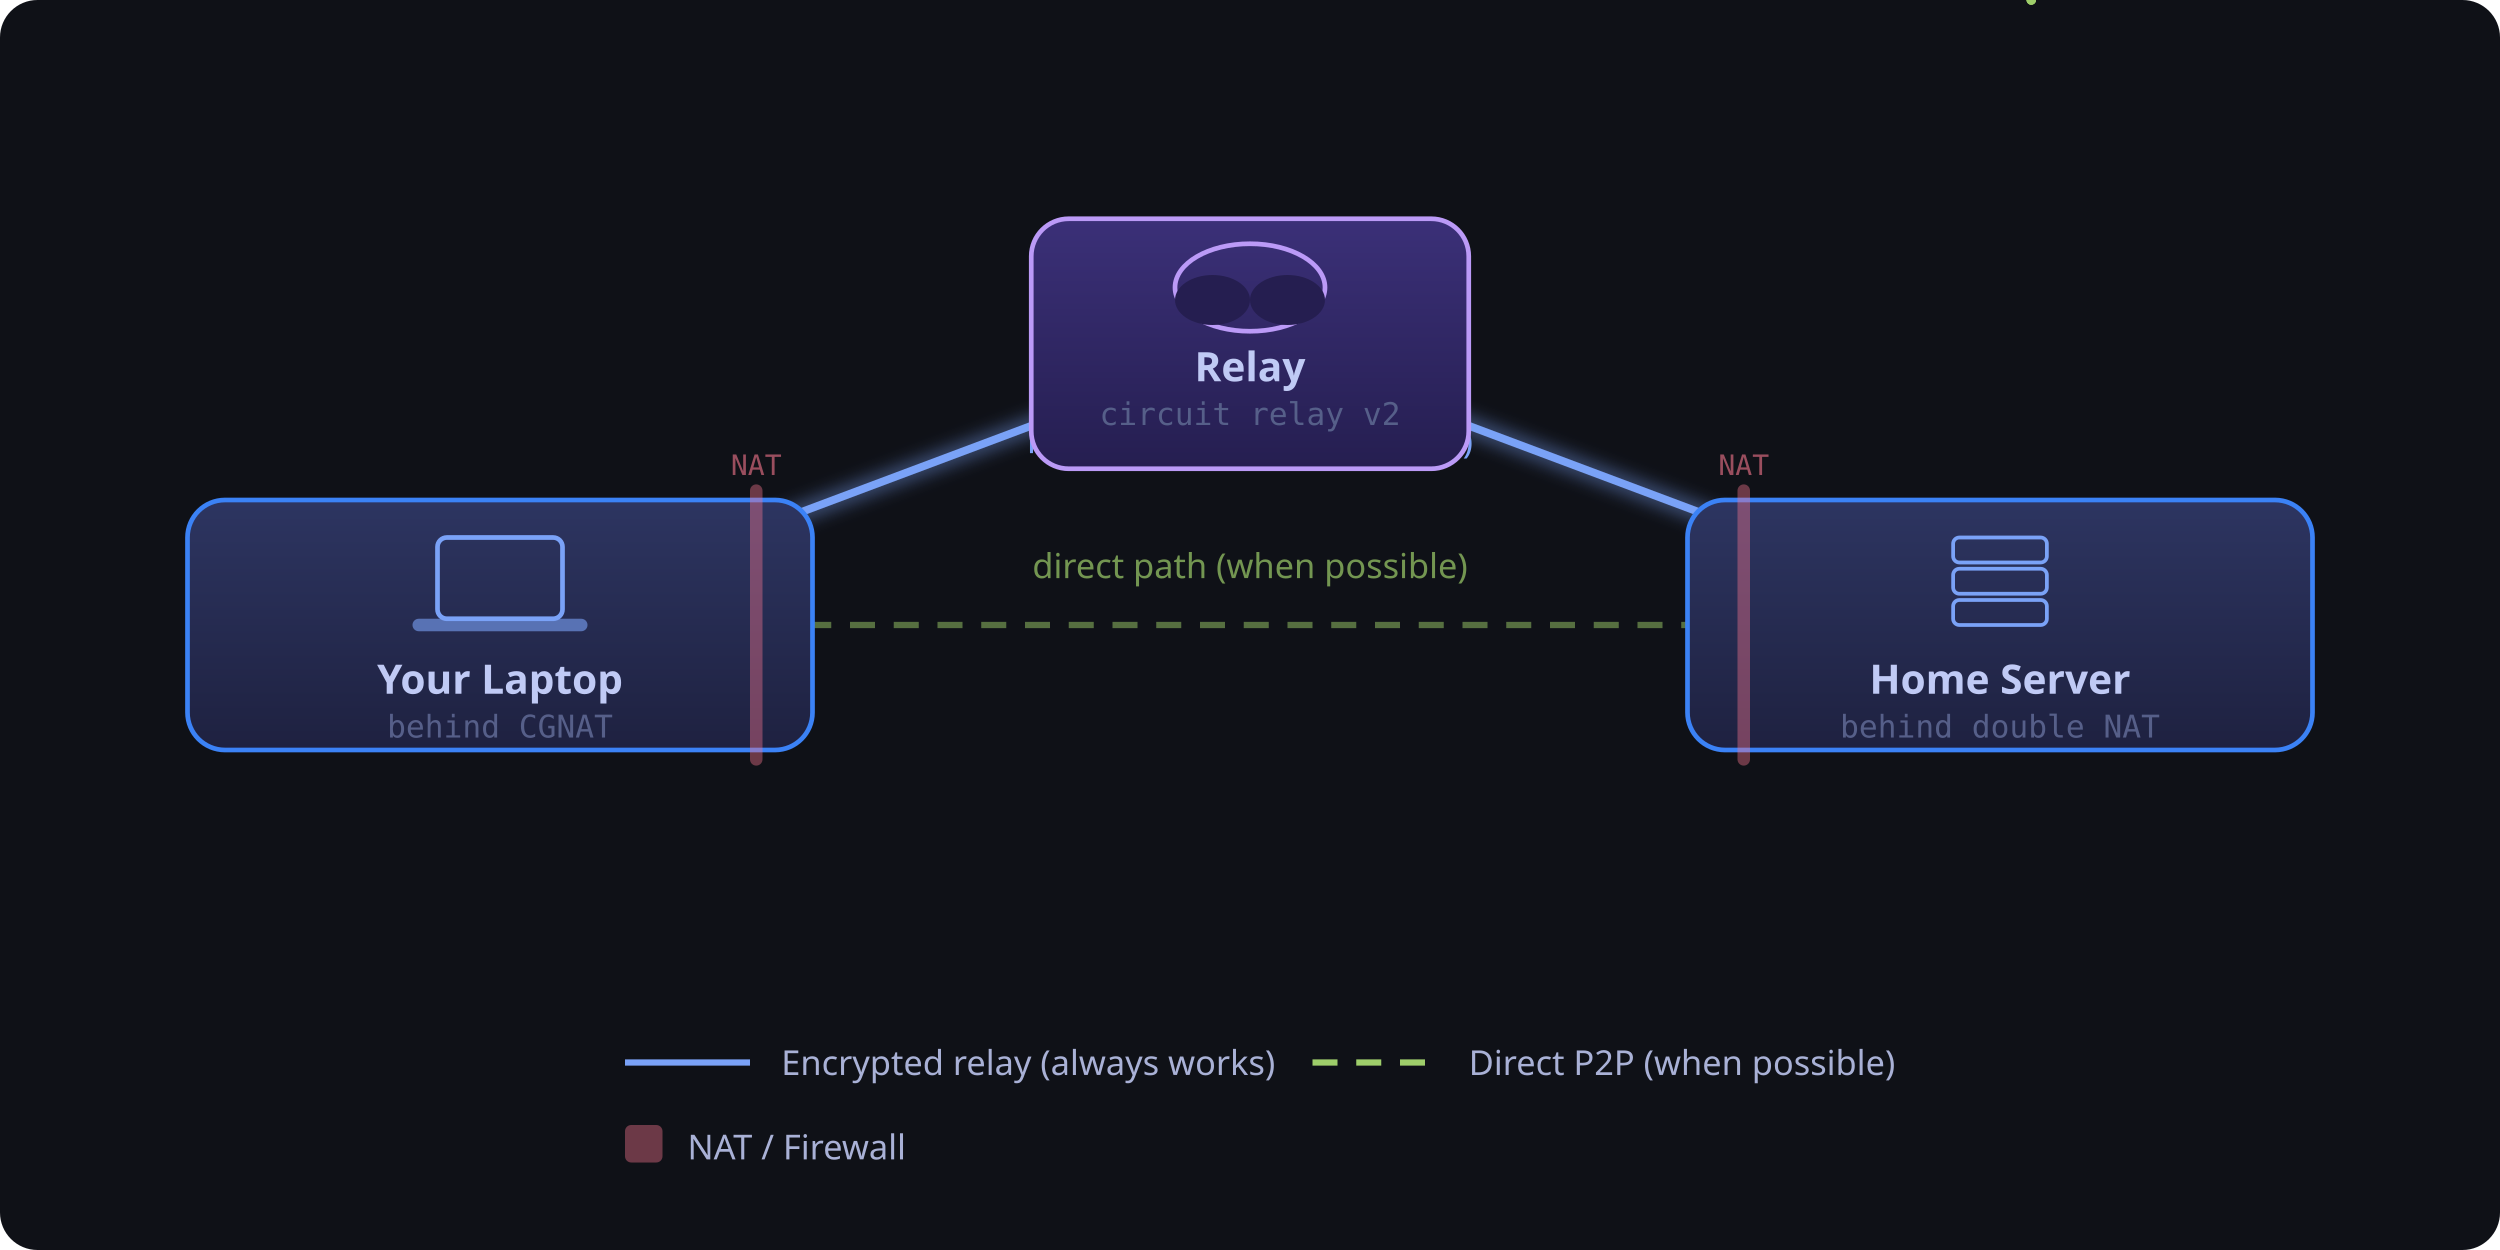
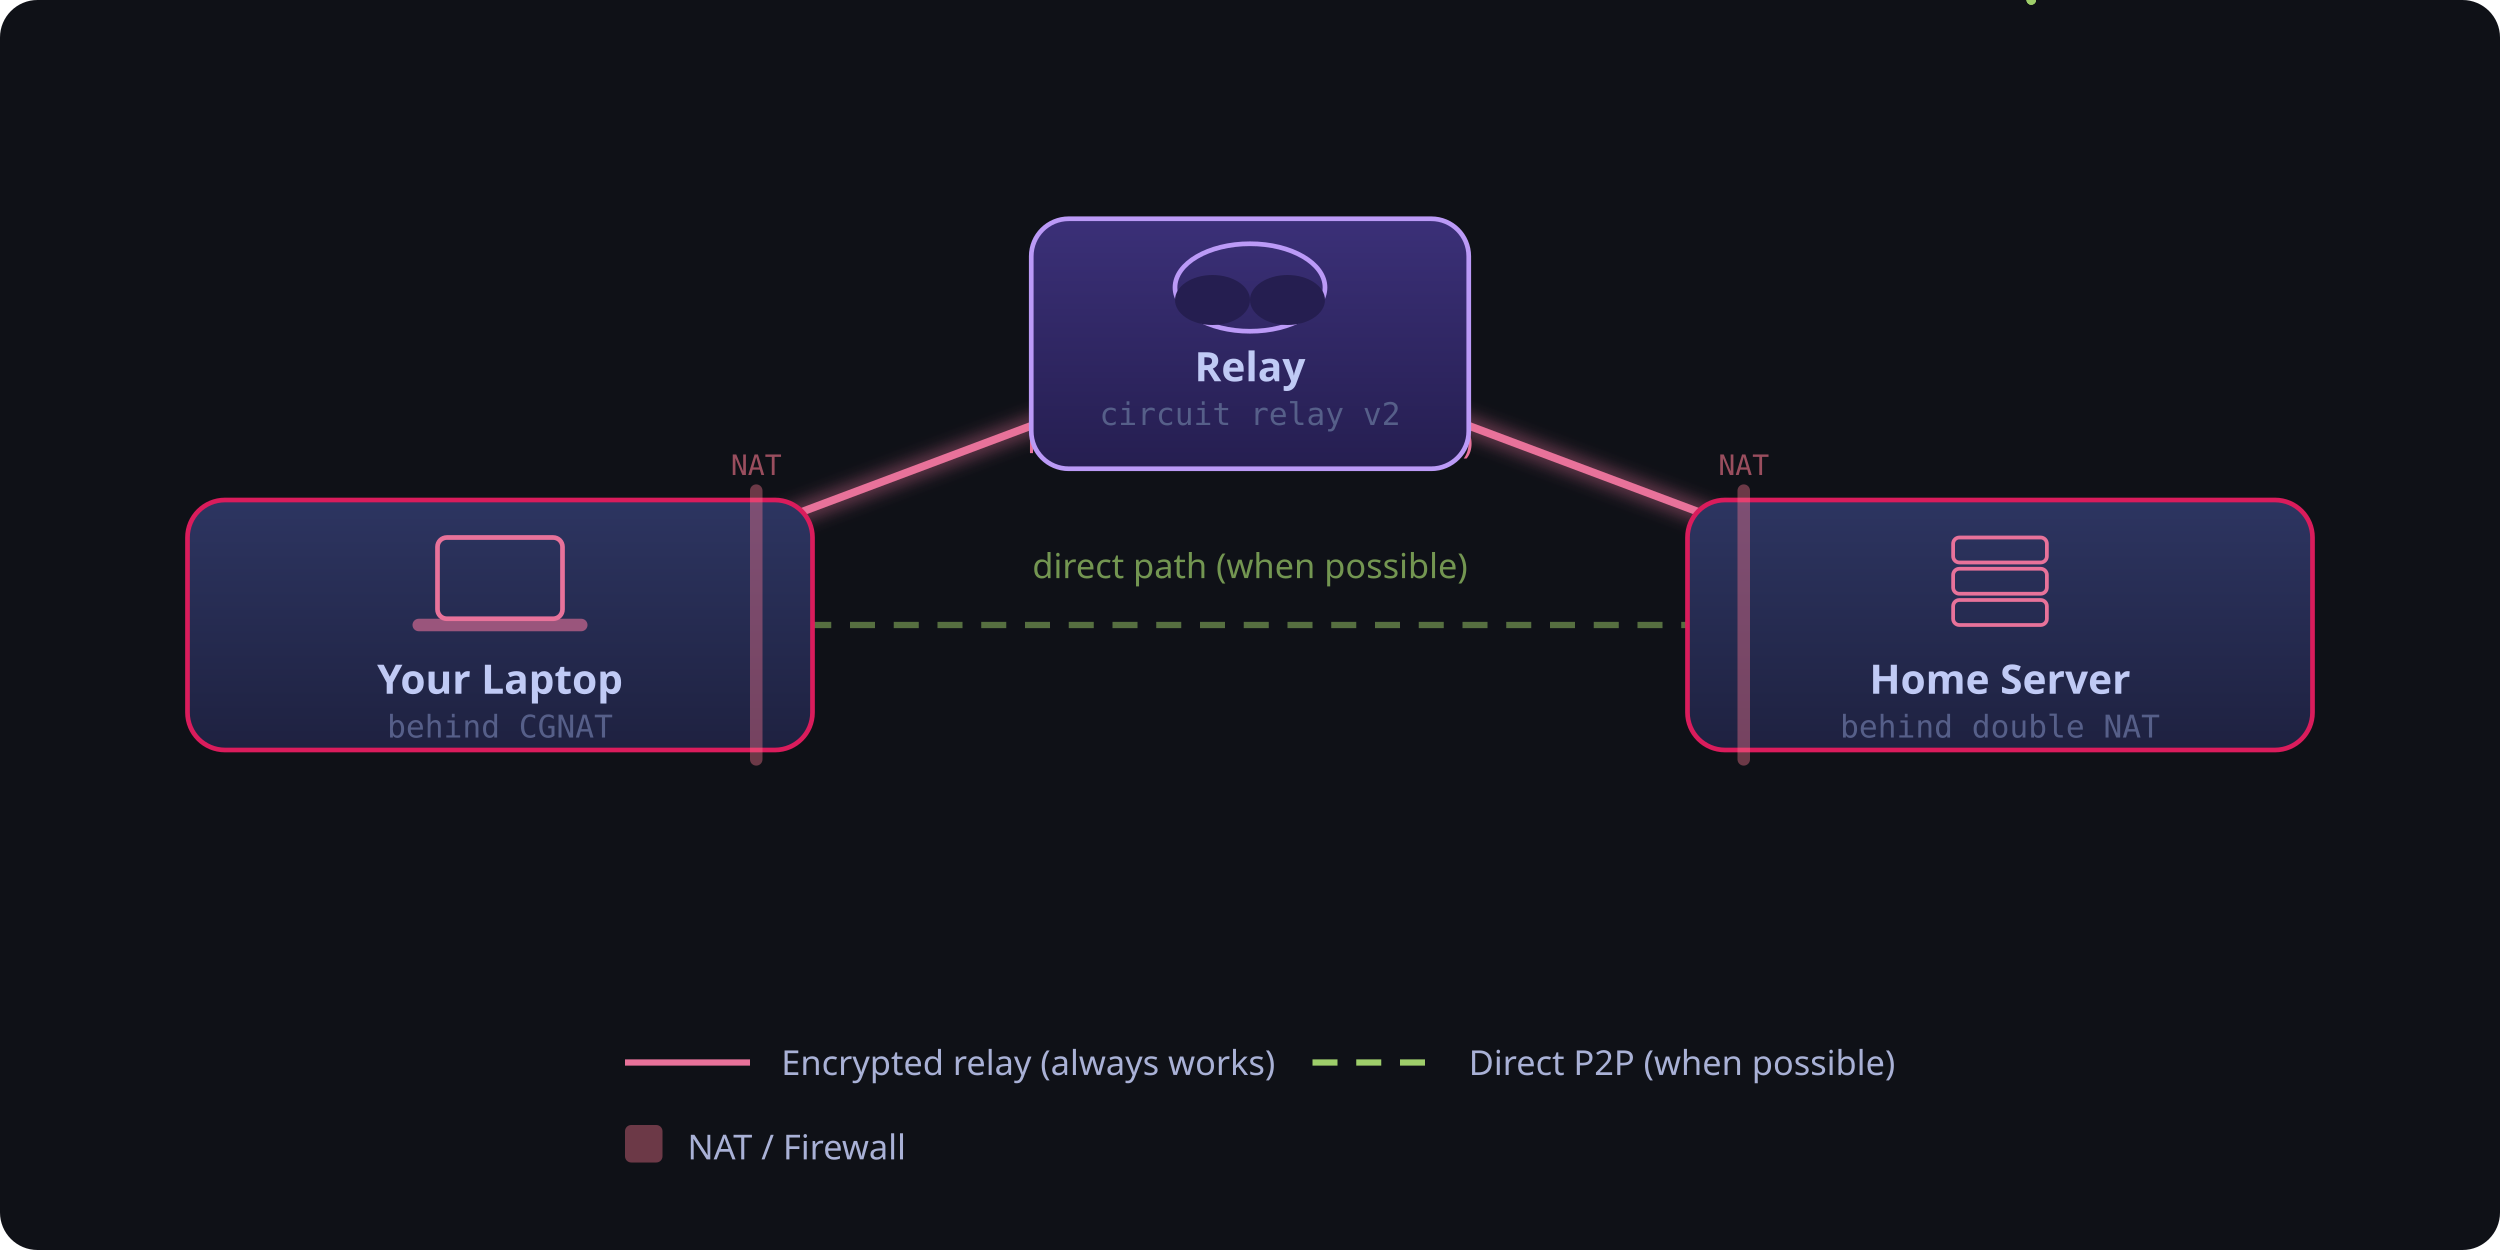
<svg xmlns="http://www.w3.org/2000/svg" viewBox="0 0 800 400" width="800" height="400">
  <defs>
    <linearGradient id="nodeFill" x1="0%" y1="0%" x2="0%" y2="100%">
      <stop offset="0%" style="stop-color:#2d3561;stop-opacity:1" />
      <stop offset="100%" style="stop-color:#1e2140;stop-opacity:1" />
    </linearGradient>
    <linearGradient id="relayFill" x1="0%" y1="0%" x2="0%" y2="100%">
      <stop offset="0%" style="stop-color:#3b3078;stop-opacity:1" />
      <stop offset="100%" style="stop-color:#251e50;stop-opacity:1" />
    </linearGradient>
    <filter id="glow">
      <feGaussianBlur stdDeviation="3" result="coloredBlur" />
      <feMerge>
        <feMergeNode in="coloredBlur" />
        <feMergeNode in="SourceGraphic" />
      </feMerge>
    </filter>
  </defs>
  <rect width="800" height="400" rx="12" fill="#0f1117" />
  <line x1="160" y1="200" x2="640" y2="200" stroke="#9ece6a" stroke-width="2" stroke-dasharray="8,6" opacity="0.5" />
  <text x="400" y="185" font-family="system-ui, sans-serif" font-size="11" fill="#9ece6a" text-anchor="middle" opacity="0.7">direct path (when possible)</text>
-   <line x1="160" y1="200" x2="400" y2="110" stroke="#7aa2f7" stroke-width="2.5" filter="url(#glow)" />
-   <line x1="400" y1="110" x2="640" y2="200" stroke="#7aa2f7" stroke-width="2.5" filter="url(#glow)" />
-   <text x="400" y="145" font-family="system-ui, sans-serif" font-size="11" fill="#7aa2f7" text-anchor="middle">relayed path (always works)</text>
-   <rect x="60" y="160" width="200" height="80" rx="12" fill="url(#nodeFill)" stroke="#3b82f6" stroke-width="1.5" />
-   <rect x="140" y="172" width="40" height="26" rx="3" fill="none" stroke="#7aa2f7" stroke-width="1.5" />
-   <rect x="132" y="198" width="56" height="4" rx="2" fill="#7aa2f7" opacity="0.6" />
+   <line x1="160" y1="200" x2="400" y2="110" stroke="#e8729a" stroke-width="2.5" filter="url(#glow)" />
+   <line x1="400" y1="110" x2="640" y2="200" stroke="#e8729a" stroke-width="2.5" filter="url(#glow)" />
+   <text x="400" y="145" font-family="system-ui, sans-serif" font-size="11" fill="#e8729a" text-anchor="middle">relayed path (always works)</text>
+   <rect x="60" y="160" width="200" height="80" rx="12" fill="url(#nodeFill)" stroke="#da1c5c" stroke-width="1.5" />
+   <rect x="140" y="172" width="40" height="26" rx="3" fill="none" stroke="#e8729a" stroke-width="1.5" />
+   <rect x="132" y="198" width="56" height="4" rx="2" fill="#e8729a" opacity="0.6" />
  <text x="160" y="222" font-family="system-ui, sans-serif" font-size="13" fill="#c0caf5" text-anchor="middle" font-weight="600">Your Laptop</text>
  <text x="160" y="236" font-family="SF Mono, monospace" font-size="10" fill="#565f89" text-anchor="middle">behind CGNAT</text>
  <rect x="330" y="70" width="140" height="80" rx="12" fill="url(#relayFill)" stroke="#bb9af7" stroke-width="1.5" />
  <ellipse cx="400" cy="92" rx="24" ry="14" fill="none" stroke="#bb9af7" stroke-width="1.5" />
  <ellipse cx="388" cy="96" rx="12" ry="8" fill="#251e50" />
  <ellipse cx="412" cy="96" rx="12" ry="8" fill="#251e50" />
  <text x="400" y="122" font-family="system-ui, sans-serif" font-size="13" fill="#c0caf5" text-anchor="middle" font-weight="600">Relay</text>
  <text x="400" y="136" font-family="SF Mono, monospace" font-size="10" fill="#565f89" text-anchor="middle">circuit relay v2</text>
-   <rect x="540" y="160" width="200" height="80" rx="12" fill="url(#nodeFill)" stroke="#3b82f6" stroke-width="1.5" />
-   <rect x="625" y="172" width="30" height="8" rx="2" fill="none" stroke="#7aa2f7" stroke-width="1.2" />
-   <rect x="625" y="182" width="30" height="8" rx="2" fill="none" stroke="#7aa2f7" stroke-width="1.2" />
-   <rect x="625" y="192" width="30" height="8" rx="2" fill="none" stroke="#7aa2f7" stroke-width="1.2" />
+   <rect x="540" y="160" width="200" height="80" rx="12" fill="url(#nodeFill)" stroke="#da1c5c" stroke-width="1.5" />
+   <rect x="625" y="172" width="30" height="8" rx="2" fill="none" stroke="#e8729a" stroke-width="1.2" />
+   <rect x="625" y="182" width="30" height="8" rx="2" fill="none" stroke="#e8729a" stroke-width="1.2" />
+   <rect x="625" y="192" width="30" height="8" rx="2" fill="none" stroke="#e8729a" stroke-width="1.2" />
  <circle cx="650" y="176" r="1.5" fill="#9ece6a" />
  <circle cx="650" y="186" r="1.5" fill="#9ece6a" />
  <circle cx="650" y="196" r="1.5" fill="#9ece6a" />
  <text x="640" y="222" font-family="system-ui, sans-serif" font-size="13" fill="#c0caf5" text-anchor="middle" font-weight="600">Home Server</text>
  <text x="640" y="236" font-family="SF Mono, monospace" font-size="10" fill="#565f89" text-anchor="middle">behind double NAT</text>
  <rect x="240" y="155" width="4" height="90" rx="2" fill="#f7768e" opacity="0.4" />
  <text x="242" y="152" font-family="SF Mono, monospace" font-size="9" fill="#f7768e" text-anchor="middle" opacity="0.6">NAT</text>
  <rect x="556" y="155" width="4" height="90" rx="2" fill="#f7768e" opacity="0.4" />
  <text x="558" y="152" font-family="SF Mono, monospace" font-size="9" fill="#f7768e" text-anchor="middle" opacity="0.6">NAT</text>
-   <line x1="200" y1="340" x2="240" y2="340" stroke="#7aa2f7" stroke-width="2" />
+   <line x1="200" y1="340" x2="240" y2="340" stroke="#e8729a" stroke-width="2" />
  <text x="250" y="344" font-family="system-ui, sans-serif" font-size="11" fill="#a9b1d6">Encrypted relay (always works)</text>
  <line x1="420" y1="340" x2="460" y2="340" stroke="#9ece6a" stroke-width="2" stroke-dasharray="8,6" />
  <text x="470" y="344" font-family="system-ui, sans-serif" font-size="11" fill="#a9b1d6">Direct P2P (when possible)</text>
  <rect x="200" y="360" width="12" height="12" rx="2" fill="#f7768e" opacity="0.4" />
  <text x="220" y="371" font-family="system-ui, sans-serif" font-size="11" fill="#a9b1d6">NAT / Firewall</text>
</svg>
